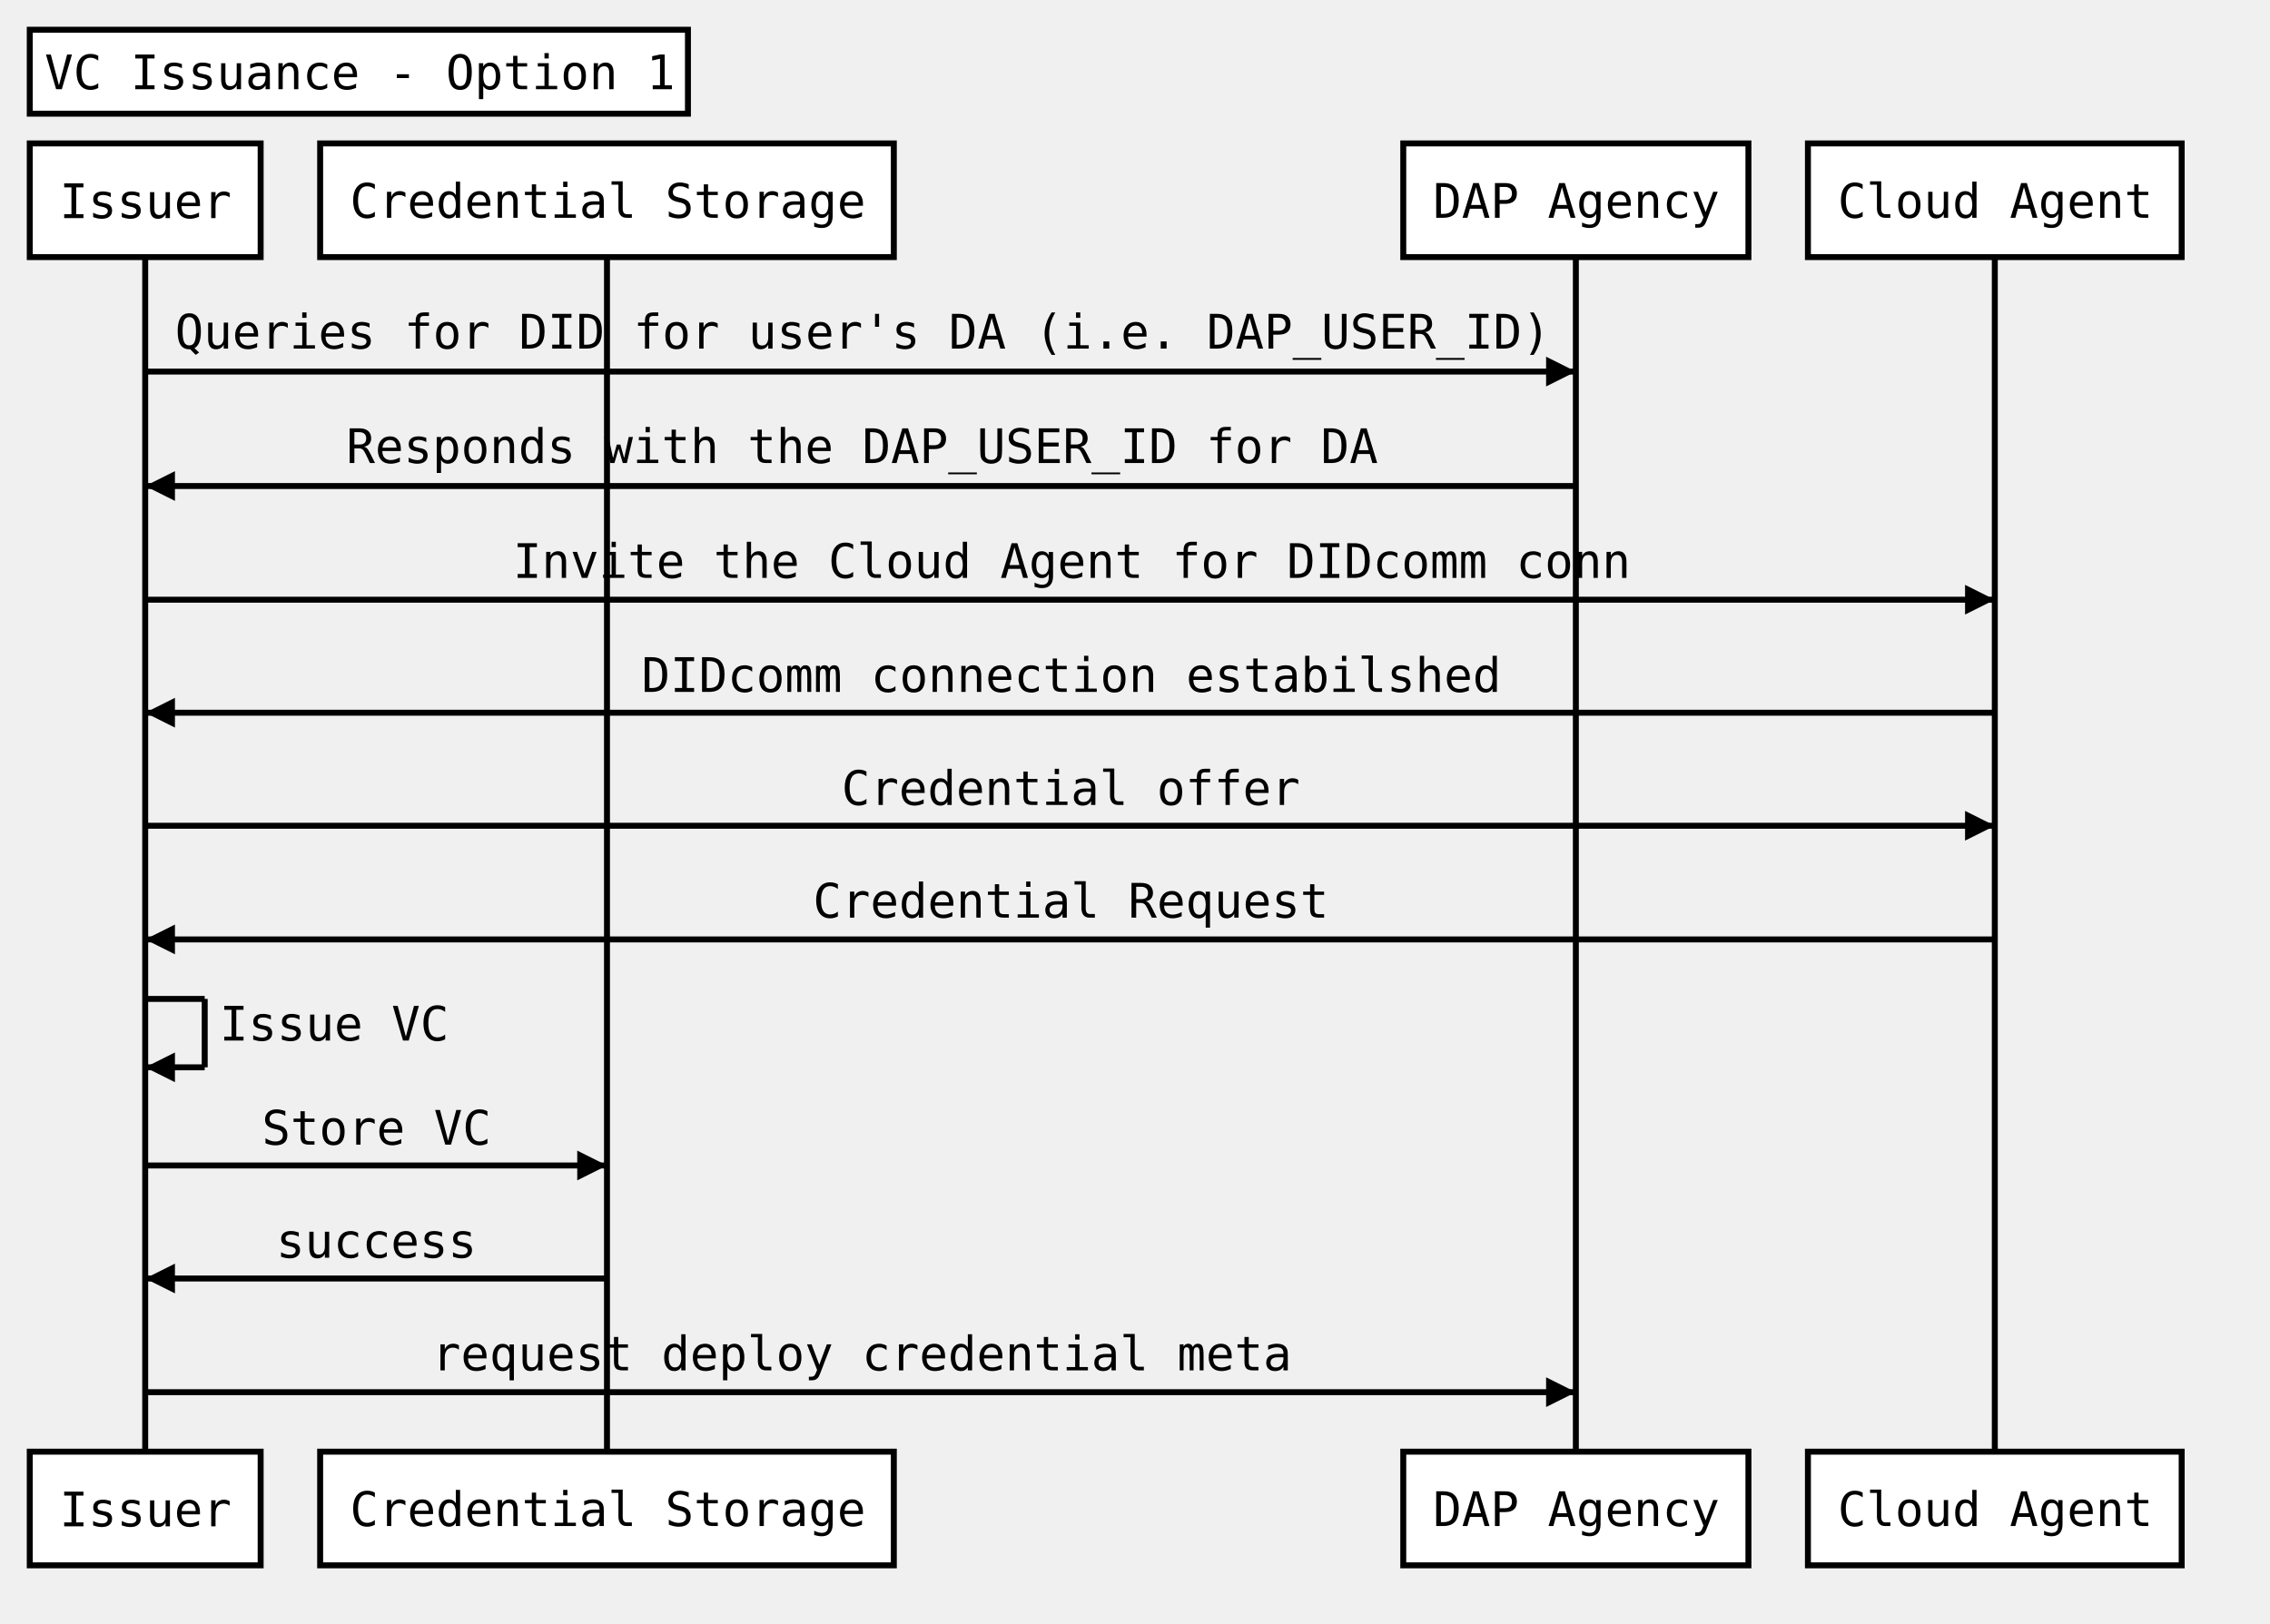
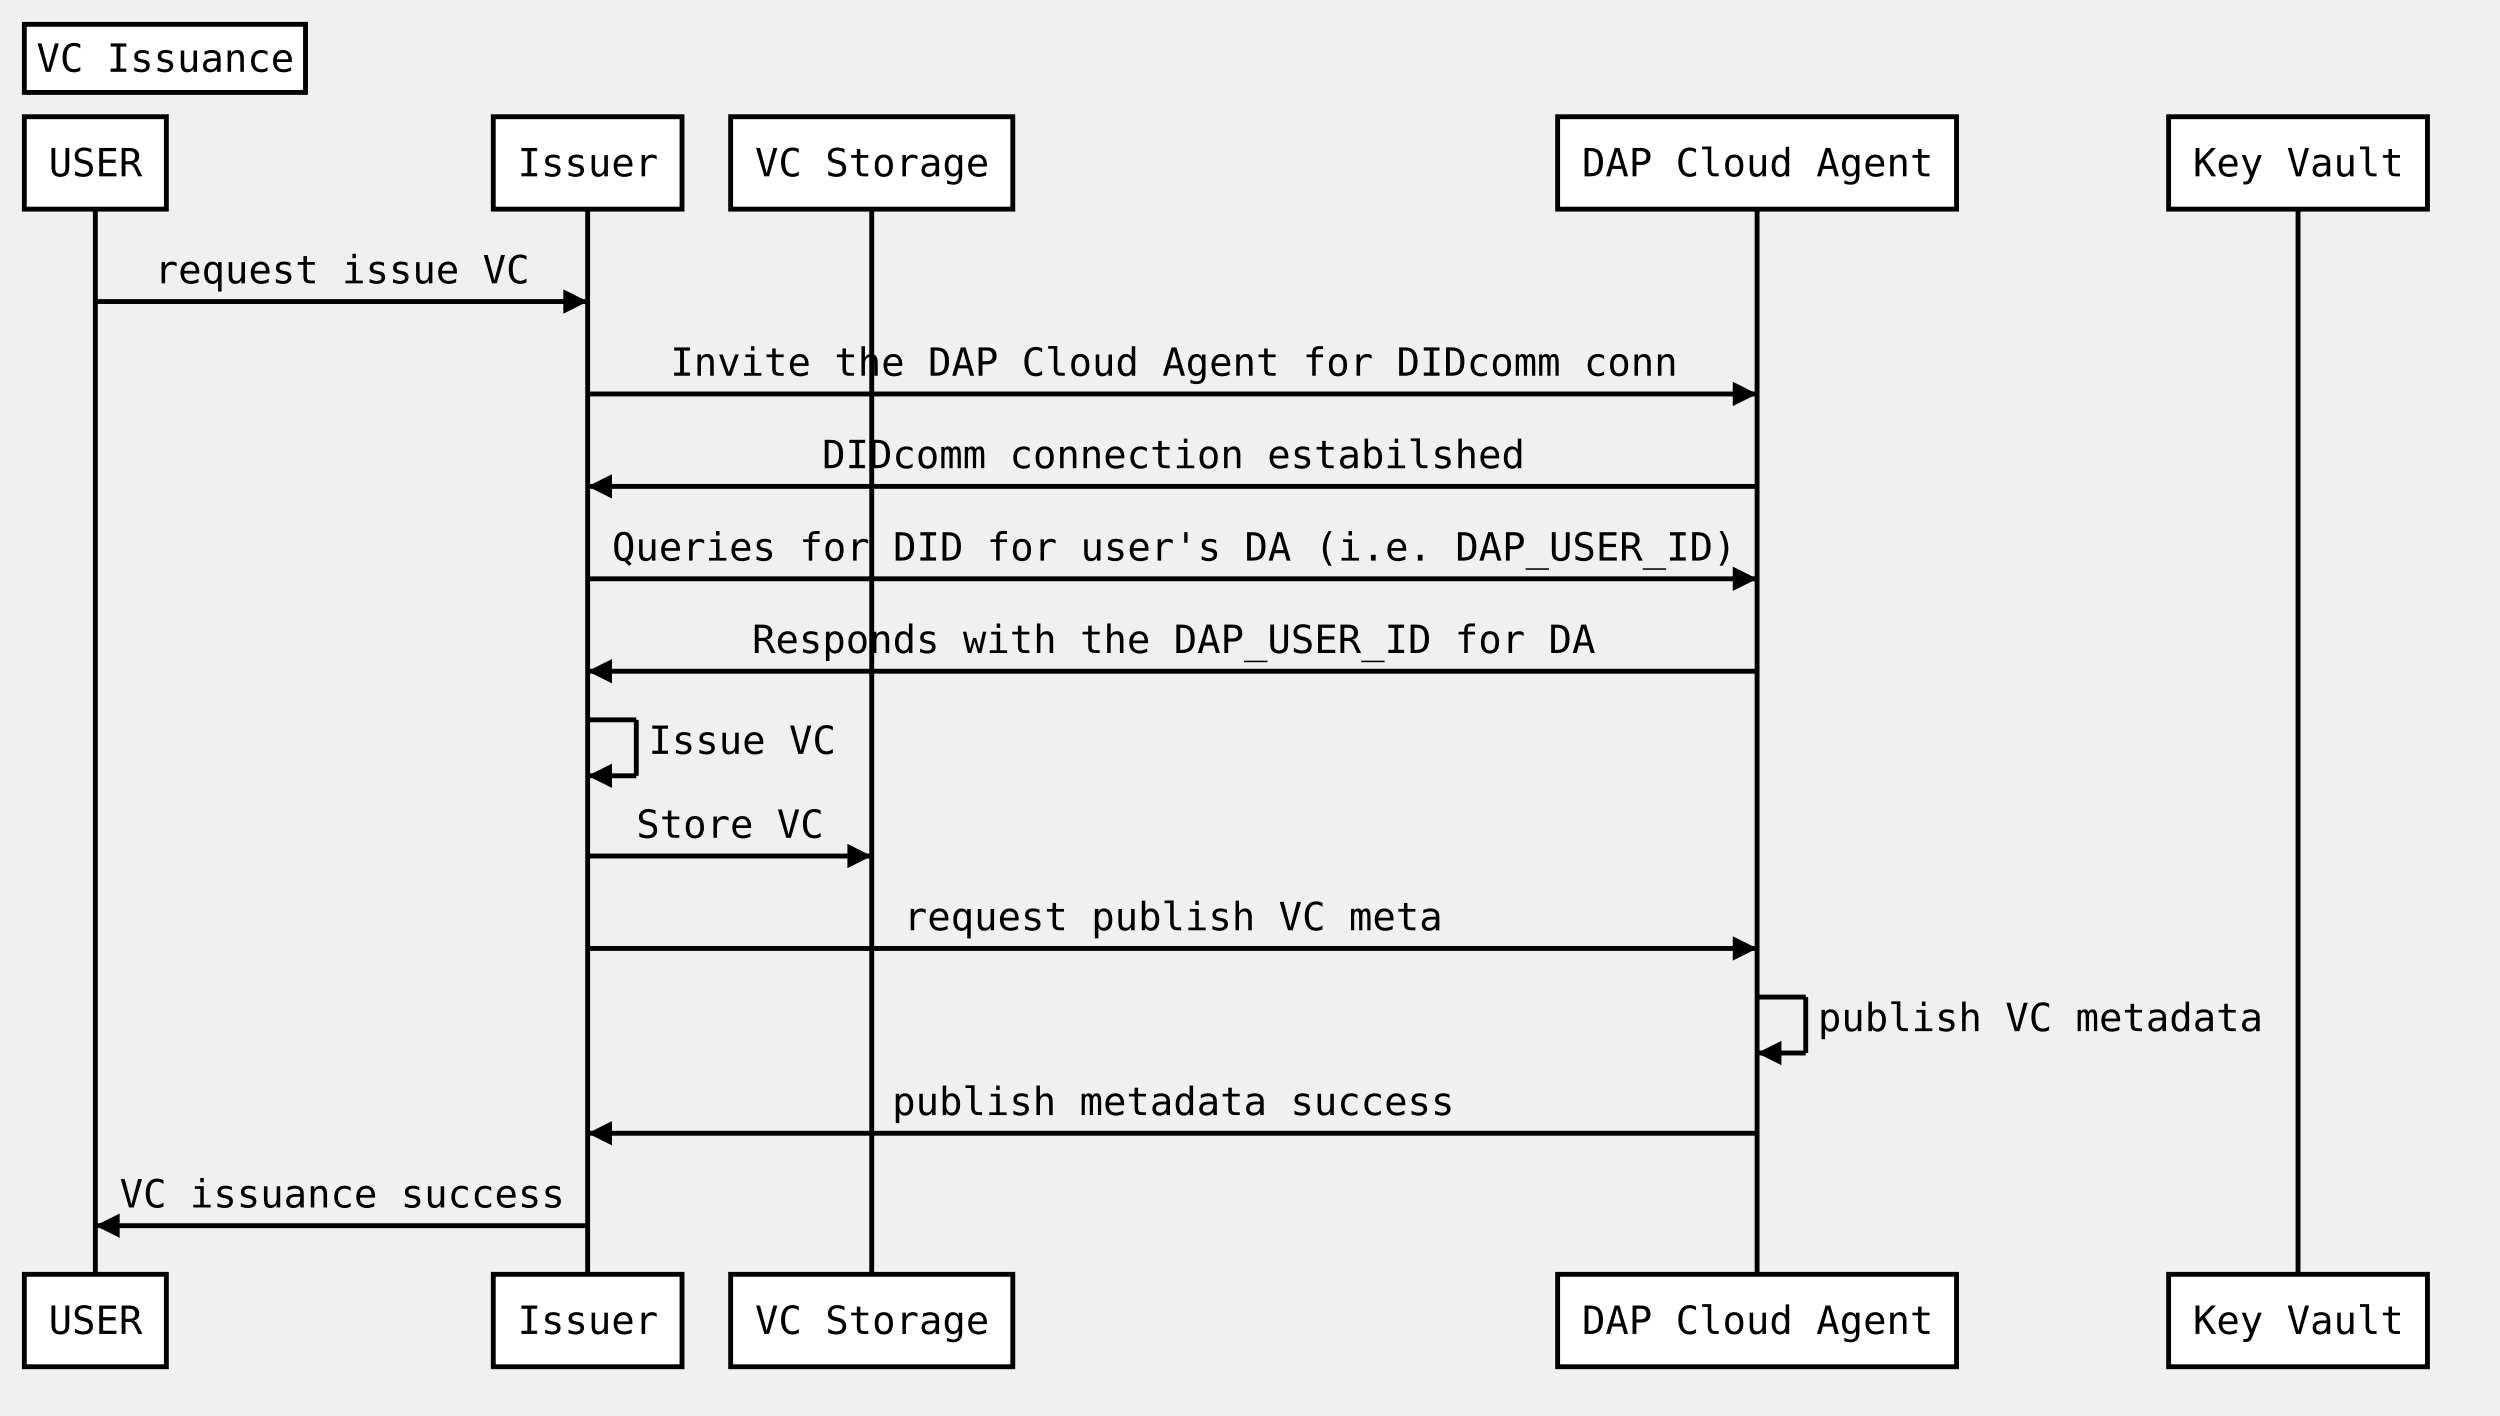
- <svg xmlns="http://www.w3.org/2000/svg" width="763" height="546">
-   <source>Title: VC Issuance - Option 1
+ <svg xmlns="http://www.w3.org/2000/svg" width="1028" height="582">
+   <source>Title: VC Issuance
+ 
+ Participant USER
Participant Issuer
- Participant Credential Storage
- Participant DAP Agency
- Participant Cloud Agent
+ Participant VC Storage
+ Participant DAP Cloud Agent
+ Participant Key Vault

- Issuer -&gt; DAP Agency: Queries for DID for user's DA (i.e. DAP_USER_ID)
- DAP Agency -&gt; Issuer: Responds with the DAP_USER_ID for DA
- Issuer -&gt; Cloud Agent: Invite the Cloud Agent for DIDcomm conn
- Cloud Agent -&gt; Issuer: DIDcomm connection estabilshed
- Issuer -&gt; Cloud Agent: Credential offer

- Cloud Agent -&gt; Issuer: Credential Request
+ USER -&gt; Issuer: request issue VC 
+ Issuer -&gt; DAP Cloud Agent: Invite the DAP Cloud Agent for DIDcomm conn
+ DAP Cloud Agent -&gt; Issuer: DIDcomm connection estabilshed
+ Issuer -&gt; DAP Cloud Agent: Queries for DID for user's DA (i.e. DAP_USER_ID)
+ DAP Cloud Agent -&gt; Issuer: Responds with the DAP_USER_ID for DA
+ 
Issuer -&gt; Issuer: Issue VC
- Issuer -&gt; Credential Storage: Store VC
- Credential Storage -&gt; Issuer: success
- Issuer -&gt; DAP Agency: request deploy credential meta
+ Issuer -&gt; VC Storage: Store VC
+ Issuer -&gt; DAP Cloud Agent: request publish VC meta
+ DAP Cloud Agent -&gt; DAP Cloud Agent: publish VC metadata
+ DAP Cloud Agent -&gt; Issuer: publish metadata success
+ Issuer -&gt; USER: VC issuance success
</source>
  <defs>
    <marker viewBox="0 0 5 5" markerWidth="5" markerHeight="5" orient="auto" refX="5" refY="2.5" id="markerArrowBlock">
      <path d="M 0 0 L 5 2.5 L 0 5 z" />
    </marker>
    <marker viewBox="0 0 9.6 16" markerWidth="4" markerHeight="16" orient="auto" refX="9.6" refY="8" id="markerArrowOpen">
      <path d="M 9.6,8 1.92,16 0,13.7 5.76,8 0,2.286 1.92,0 9.6,8 z" />
    </marker>
  </defs>
  <g class="title">
-     <rect x="10" y="10" width="221.234" height="28.219" stroke="#000000" fill="#ffffff" style="stroke-width: 2;" />
-     <text x="15" y="30" style="font-size: 16px; font-family: &quot;Andale Mono&quot;, monospace;">
-       <tspan x="15">VC Issuance - Option 1</tspan>
+     <rect x="10" y="10" width="115.625" height="28" stroke="#000000" fill="#ffffff" style="stroke-width: 2px;" />
+     <text x="15" y="29.516" style="font-size: 16px; font-family: &quot;Andale Mono&quot;, monospace;">
+       <tspan x="15">VC Issuance</tspan>
    </text>
  </g>
  <g class="actor">
-     <rect x="10" y="48.219" width="77.609" height="38.219" stroke="#000000" fill="#ffffff" style="stroke-width: 2;" />
-     <text x="20" y="73.328" style="font-size: 16px; font-family: &quot;Andale Mono&quot;, monospace;">
-       <tspan x="20">Issuer</tspan>
+     <rect x="10" y="48" width="58.406" height="38" stroke="#000000" fill="#ffffff" style="stroke-width: 2px;" />
+     <text x="20" y="72.516" style="font-size: 16px; font-family: &quot;Andale Mono&quot;, monospace;">
+       <tspan x="20">USER</tspan>
    </text>
  </g>
  <g class="actor">
-     <rect x="10" y="488.062" width="77.609" height="38.219" stroke="#000000" fill="#ffffff" style="stroke-width: 2;" />
-     <text x="20" y="513.172" style="font-size: 16px; font-family: &quot;Andale Mono&quot;, monospace;">
-       <tspan x="20">Issuer</tspan>
+     <rect x="10" y="524" width="58.406" height="38" stroke="#000000" fill="#ffffff" style="stroke-width: 2px;" />
+     <text x="20" y="548.516" style="font-size: 16px; font-family: &quot;Andale Mono&quot;, monospace;">
+       <tspan x="20">USER</tspan>
    </text>
  </g>
-   <line x1="48.805" x2="48.805" y1="86.438" y2="488.062" stroke="#000000" fill="none" style="stroke-width: 2;" />
+   <line x1="39.203" x2="39.203" y1="86" y2="524" stroke="#000000" fill="none" style="stroke-width: 2px;" />
  <g class="actor">
-     <rect x="107.609" y="48.219" width="192.828" height="38.219" stroke="#000000" fill="#ffffff" style="stroke-width: 2;" />
-     <text x="117.609" y="73.219" style="font-size: 16px; font-family: &quot;Andale Mono&quot;, monospace;">
-       <tspan x="117.609">Credential Storage</tspan>
+     <rect x="202.836" y="48" width="77.609" height="38" stroke="#000000" fill="#ffffff" style="stroke-width: 2px;" />
+     <text x="212.836" y="72.516" style="font-size: 16px; font-family: &quot;Andale Mono&quot;, monospace;">
+       <tspan x="212.836">Issuer</tspan>
    </text>
  </g>
  <g class="actor">
-     <rect x="107.609" y="488.062" width="192.828" height="38.219" stroke="#000000" fill="#ffffff" style="stroke-width: 2;" />
-     <text x="117.609" y="513.062" style="font-size: 16px; font-family: &quot;Andale Mono&quot;, monospace;">
-       <tspan x="117.609">Credential Storage</tspan>
+     <rect x="202.836" y="524" width="77.609" height="38" stroke="#000000" fill="#ffffff" style="stroke-width: 2px;" />
+     <text x="212.836" y="548.516" style="font-size: 16px; font-family: &quot;Andale Mono&quot;, monospace;">
+       <tspan x="212.836">Issuer</tspan>
    </text>
  </g>
-   <line x1="204.023" x2="204.023" y1="86.438" y2="488.062" stroke="#000000" fill="none" style="stroke-width: 2;" />
+   <line x1="241.641" x2="241.641" y1="86" y2="524" stroke="#000000" fill="none" style="stroke-width: 2px;" />
  <g class="actor">
-     <rect x="471.672" y="48.219" width="116.016" height="38.219" stroke="#000000" fill="#ffffff" style="stroke-width: 2;" />
-     <text x="481.672" y="73.219" style="font-size: 16px; font-family: &quot;Andale Mono&quot;, monospace;">
-       <tspan x="481.672">DAP Agency</tspan>
+     <rect x="300.445" y="48" width="116.016" height="38" stroke="#000000" fill="#ffffff" style="stroke-width: 2px;" />
+     <text x="310.445" y="72.516" style="font-size: 16px; font-family: &quot;Andale Mono&quot;, monospace;">
+       <tspan x="310.445">VC Storage</tspan>
    </text>
  </g>
  <g class="actor">
-     <rect x="471.672" y="488.062" width="116.016" height="38.219" stroke="#000000" fill="#ffffff" style="stroke-width: 2;" />
-     <text x="481.672" y="513.062" style="font-size: 16px; font-family: &quot;Andale Mono&quot;, monospace;">
-       <tspan x="481.672">DAP Agency</tspan>
+     <rect x="300.445" y="524" width="116.016" height="38" stroke="#000000" fill="#ffffff" style="stroke-width: 2px;" />
+     <text x="310.445" y="548.516" style="font-size: 16px; font-family: &quot;Andale Mono&quot;, monospace;">
+       <tspan x="310.445">VC Storage</tspan>
    </text>
  </g>
-   <line x1="529.68" x2="529.68" y1="86.438" y2="488.062" stroke="#000000" fill="none" style="stroke-width: 2;" />
+   <line x1="358.453" x2="358.453" y1="86" y2="524" stroke="#000000" fill="none" style="stroke-width: 2px;" />
  <g class="actor">
-     <rect x="607.688" y="48.219" width="125.625" height="38.219" stroke="#000000" fill="#ffffff" style="stroke-width: 2;" />
-     <text x="617.688" y="73.219" style="font-size: 16px; font-family: &quot;Andale Mono&quot;, monospace;">
-       <tspan x="617.688">Cloud Agent</tspan>
+     <rect x="640.5" y="48" width="164.031" height="38" stroke="#000000" fill="#ffffff" style="stroke-width: 2px;" />
+     <text x="650.5" y="72.516" style="font-size: 16px; font-family: &quot;Andale Mono&quot;, monospace;">
+       <tspan x="650.5">DAP Cloud Agent</tspan>
    </text>
  </g>
  <g class="actor">
-     <rect x="607.688" y="488.062" width="125.625" height="38.219" stroke="#000000" fill="#ffffff" style="stroke-width: 2;" />
-     <text x="617.688" y="513.062" style="font-size: 16px; font-family: &quot;Andale Mono&quot;, monospace;">
-       <tspan x="617.688">Cloud Agent</tspan>
+     <rect x="640.5" y="524" width="164.031" height="38" stroke="#000000" fill="#ffffff" style="stroke-width: 2px;" />
+     <text x="650.5" y="548.516" style="font-size: 16px; font-family: &quot;Andale Mono&quot;, monospace;">
+       <tspan x="650.5">DAP Cloud Agent</tspan>
    </text>
  </g>
-   <line x1="670.5" x2="670.5" y1="86.438" y2="488.062" stroke="#000000" fill="none" style="stroke-width: 2;" />
+   <line x1="722.516" x2="722.516" y1="86" y2="524" stroke="#000000" fill="none" style="stroke-width: 2px;" />
+   <g class="actor">
+     <rect x="891.742" y="48" width="106.422" height="38" stroke="#000000" fill="#ffffff" style="stroke-width: 2px;" />
+     <text x="901.742" y="72.516" style="font-size: 16px; font-family: &quot;Andale Mono&quot;, monospace;">
+       <tspan x="901.742">Key Vault</tspan>
+     </text>
+   </g>
+   <g class="actor">
+     <rect x="891.742" y="524" width="106.422" height="38" stroke="#000000" fill="#ffffff" style="stroke-width: 2px;" />
+     <text x="901.742" y="548.516" style="font-size: 16px; font-family: &quot;Andale Mono&quot;, monospace;">
+       <tspan x="901.742">Key Vault</tspan>
+     </text>
+   </g>
+   <line x1="944.953" x2="944.953" y1="86" y2="524" stroke="#000000" fill="none" style="stroke-width: 2px;" />
  <g class="signal">
-     <text x="58.805" y="117.195" style="font-size: 16px; font-family: &quot;Andale Mono&quot;, monospace;">
-       <tspan x="58.805">Queries for DID for user's DA (i.e. DAP_USER_ID)</tspan>
+     <text x="63.609" y="116.516" style="font-size: 16px; font-family: &quot;Andale Mono&quot;, monospace;">
+       <tspan x="63.609">request issue VC</tspan>
    </text>
-     <line x1="48.805" x2="529.68" y1="124.922" y2="124.922" stroke="#000000" fill="none" style="stroke-width: 2; marker-end: url(&quot;#markerArrowBlock&quot;);" />
+     <line x1="39.203" x2="241.641" y1="124" y2="124" stroke="#000000" fill="none" style="stroke-width: 2px; marker-end: url(&quot;#markerArrowBlock&quot;);" />
  </g>
  <g class="signal">
-     <text x="116.414" y="155.68" style="font-size: 16px; font-family: &quot;Andale Mono&quot;, monospace;">
-       <tspan x="116.414">Responds with the DAP_USER_ID for DA</tspan>
+     <text x="275.641" y="154.516" style="font-size: 16px; font-family: &quot;Andale Mono&quot;, monospace;">
+       <tspan x="275.641">Invite the DAP Cloud Agent for DIDcomm conn</tspan>
    </text>
-     <line x1="529.68" x2="48.805" y1="163.406" y2="163.406" stroke="#000000" fill="none" style="stroke-width: 2; marker-end: url(&quot;#markerArrowBlock&quot;);" />
+     <line x1="241.641" x2="722.516" y1="162" y2="162" stroke="#000000" fill="none" style="stroke-width: 2px; marker-end: url(&quot;#markerArrowBlock&quot;);" />
  </g>
  <g class="signal">
-     <text x="172.418" y="194.297" style="font-size: 16px; font-family: &quot;Andale Mono&quot;, monospace;">
-       <tspan x="172.418">Invite the Cloud Agent for DIDcomm conn</tspan>
+     <text x="338.055" y="192.516" style="font-size: 16px; font-family: &quot;Andale Mono&quot;, monospace;">
+       <tspan x="338.055">DIDcomm connection estabilshed</tspan>
    </text>
-     <line x1="48.805" x2="670.5" y1="201.625" y2="201.625" stroke="#000000" fill="none" style="stroke-width: 2; marker-end: url(&quot;#markerArrowBlock&quot;);" />
+     <line x1="722.516" x2="241.641" y1="200" y2="200" stroke="#000000" fill="none" style="stroke-width: 2px; marker-end: url(&quot;#markerArrowBlock&quot;);" />
  </g>
  <g class="signal">
-     <text x="215.629" y="232.625" style="font-size: 16px; font-family: &quot;Andale Mono&quot;, monospace;">
-       <tspan x="215.629">DIDcomm connection estabilshed</tspan>
+     <text x="251.641" y="230.516" style="font-size: 16px; font-family: &quot;Andale Mono&quot;, monospace;">
+       <tspan x="251.641">Queries for DID for user's DA (i.e. DAP_USER_ID)</tspan>
    </text>
-     <line x1="670.5" x2="48.805" y1="239.625" y2="239.625" stroke="#000000" fill="none" style="stroke-width: 2; marker-end: url(&quot;#markerArrowBlock&quot;);" />
+     <line x1="241.641" x2="722.516" y1="238" y2="238" stroke="#000000" fill="none" style="stroke-width: 2px; marker-end: url(&quot;#markerArrowBlock&quot;);" />
  </g>
  <g class="signal">
-     <text x="282.84" y="270.625" style="font-size: 16px; font-family: &quot;Andale Mono&quot;, monospace;">
-       <tspan x="282.84">Credential offer</tspan>
+     <text x="309.25" y="268.516" style="font-size: 16px; font-family: &quot;Andale Mono&quot;, monospace;">
+       <tspan x="309.25">Responds with the DAP_USER_ID for DA</tspan>
    </text>
-     <line x1="48.805" x2="670.5" y1="277.625" y2="277.625" stroke="#000000" fill="none" style="stroke-width: 2; marker-end: url(&quot;#markerArrowBlock&quot;);" />
+     <line x1="722.516" x2="241.641" y1="276" y2="276" stroke="#000000" fill="none" style="stroke-width: 2px; marker-end: url(&quot;#markerArrowBlock&quot;);" />
  </g>
  <g class="signal">
-     <text x="273.238" y="308.516" style="font-size: 16px; font-family: &quot;Andale Mono&quot;, monospace;">
-       <tspan x="273.238">Credential Request</tspan>
+     <text x="266.641" y="310" style="font-size: 16px; font-family: &quot;Andale Mono&quot;, monospace;">
+       <tspan x="266.641">Issue VC</tspan>
    </text>
-     <line x1="670.5" x2="48.805" y1="315.844" y2="315.844" stroke="#000000" fill="none" style="stroke-width: 2; marker-end: url(&quot;#markerArrowBlock&quot;);" />
+     <line x1="241.641" x2="261.641" y1="296" y2="296" stroke="#000000" fill="none" style="stroke-width: 2px;" />
+     <line x1="261.641" x2="261.641" y1="296" y2="319" stroke="#000000" fill="none" style="stroke-width: 2px;" />
+     <line x1="261.641" x2="241.641" y1="319" y2="319" stroke="#000000" fill="none" style="stroke-width: 2px; marker-end: url(&quot;#markerArrowBlock&quot;);" />
  </g>
  <g class="signal">
-     <text x="73.805" y="349.844" style="font-size: 16px; font-family: &quot;Andale Mono&quot;, monospace;">
-       <tspan x="73.805">Issue VC</tspan>
+     <text x="261.641" y="344.516" style="font-size: 16px; font-family: &quot;Andale Mono&quot;, monospace;">
+       <tspan x="261.641">Store VC</tspan>
    </text>
-     <line x1="48.805" x2="68.805" y1="335.844" y2="335.844" stroke="#000000" fill="none" style="stroke-width: 2;" />
-     <line x1="68.805" x2="68.805" y1="335.844" y2="358.844" stroke="#000000" fill="none" style="stroke-width: 2;" />
-     <line x1="68.805" x2="48.805" y1="358.844" y2="358.844" stroke="#000000" fill="none" style="stroke-width: 2; marker-end: url(&quot;#markerArrowBlock&quot;);" />
+     <line x1="241.641" x2="358.453" y1="352" y2="352" stroke="#000000" fill="none" style="stroke-width: 2px; marker-end: url(&quot;#markerArrowBlock&quot;);" />
  </g>
  <g class="signal">
-     <text x="88.008" y="384.844" style="font-size: 16px; font-family: &quot;Andale Mono&quot;, monospace;">
-       <tspan x="88.008">Store VC</tspan>
+     <text x="371.656" y="382.516" style="font-size: 16px; font-family: &quot;Andale Mono&quot;, monospace;">
+       <tspan x="371.656">request publish VC meta</tspan>
    </text>
-     <line x1="48.805" x2="204.023" y1="391.844" y2="391.844" stroke="#000000" fill="none" style="stroke-width: 2; marker-end: url(&quot;#markerArrowBlock&quot;);" />
+     <line x1="241.641" x2="722.516" y1="390" y2="390" stroke="#000000" fill="none" style="stroke-width: 2px; marker-end: url(&quot;#markerArrowBlock&quot;);" />
  </g>
  <g class="signal">
-     <text x="92.805" y="422.844" style="font-size: 16px; font-family: &quot;Andale Mono&quot;, monospace;">
-       <tspan x="92.805">success</tspan>
+     <text x="747.516" y="424" style="font-size: 16px; font-family: &quot;Andale Mono&quot;, monospace;">
+       <tspan x="747.516">publish VC metadata</tspan>
    </text>
-     <line x1="204.023" x2="48.805" y1="429.844" y2="429.844" stroke="#000000" fill="none" style="stroke-width: 2; marker-end: url(&quot;#markerArrowBlock&quot;);" />
+     <line x1="722.516" x2="742.516" y1="410" y2="410" stroke="#000000" fill="none" style="stroke-width: 2px;" />
+     <line x1="742.516" x2="742.516" y1="410" y2="433" stroke="#000000" fill="none" style="stroke-width: 2px;" />
+     <line x1="742.516" x2="722.516" y1="433" y2="433" stroke="#000000" fill="none" style="stroke-width: 2px; marker-end: url(&quot;#markerArrowBlock&quot;);" />
  </g>
  <g class="signal">
-     <text x="145.219" y="460.734" style="font-size: 16px; font-family: &quot;Andale Mono&quot;, monospace;">
-       <tspan x="145.219">request deploy credential meta</tspan>
+     <text x="366.859" y="458.516" style="font-size: 16px; font-family: &quot;Andale Mono&quot;, monospace;">
+       <tspan x="366.859">publish metadata success</tspan>
    </text>
-     <line x1="48.805" x2="529.68" y1="468.062" y2="468.062" stroke="#000000" fill="none" style="stroke-width: 2; marker-end: url(&quot;#markerArrowBlock&quot;);" />
+     <line x1="722.516" x2="241.641" y1="466" y2="466" stroke="#000000" fill="none" style="stroke-width: 2px; marker-end: url(&quot;#markerArrowBlock&quot;);" />
+   </g>
+   <g class="signal">
+     <text x="49.203" y="496.516" style="font-size: 16px; font-family: &quot;Andale Mono&quot;, monospace;">
+       <tspan x="49.203">VC issuance success</tspan>
+     </text>
+     <line x1="241.641" x2="39.203" y1="504" y2="504" stroke="#000000" fill="none" style="stroke-width: 2px; marker-end: url(&quot;#markerArrowBlock&quot;);" />
  </g>
</svg>
